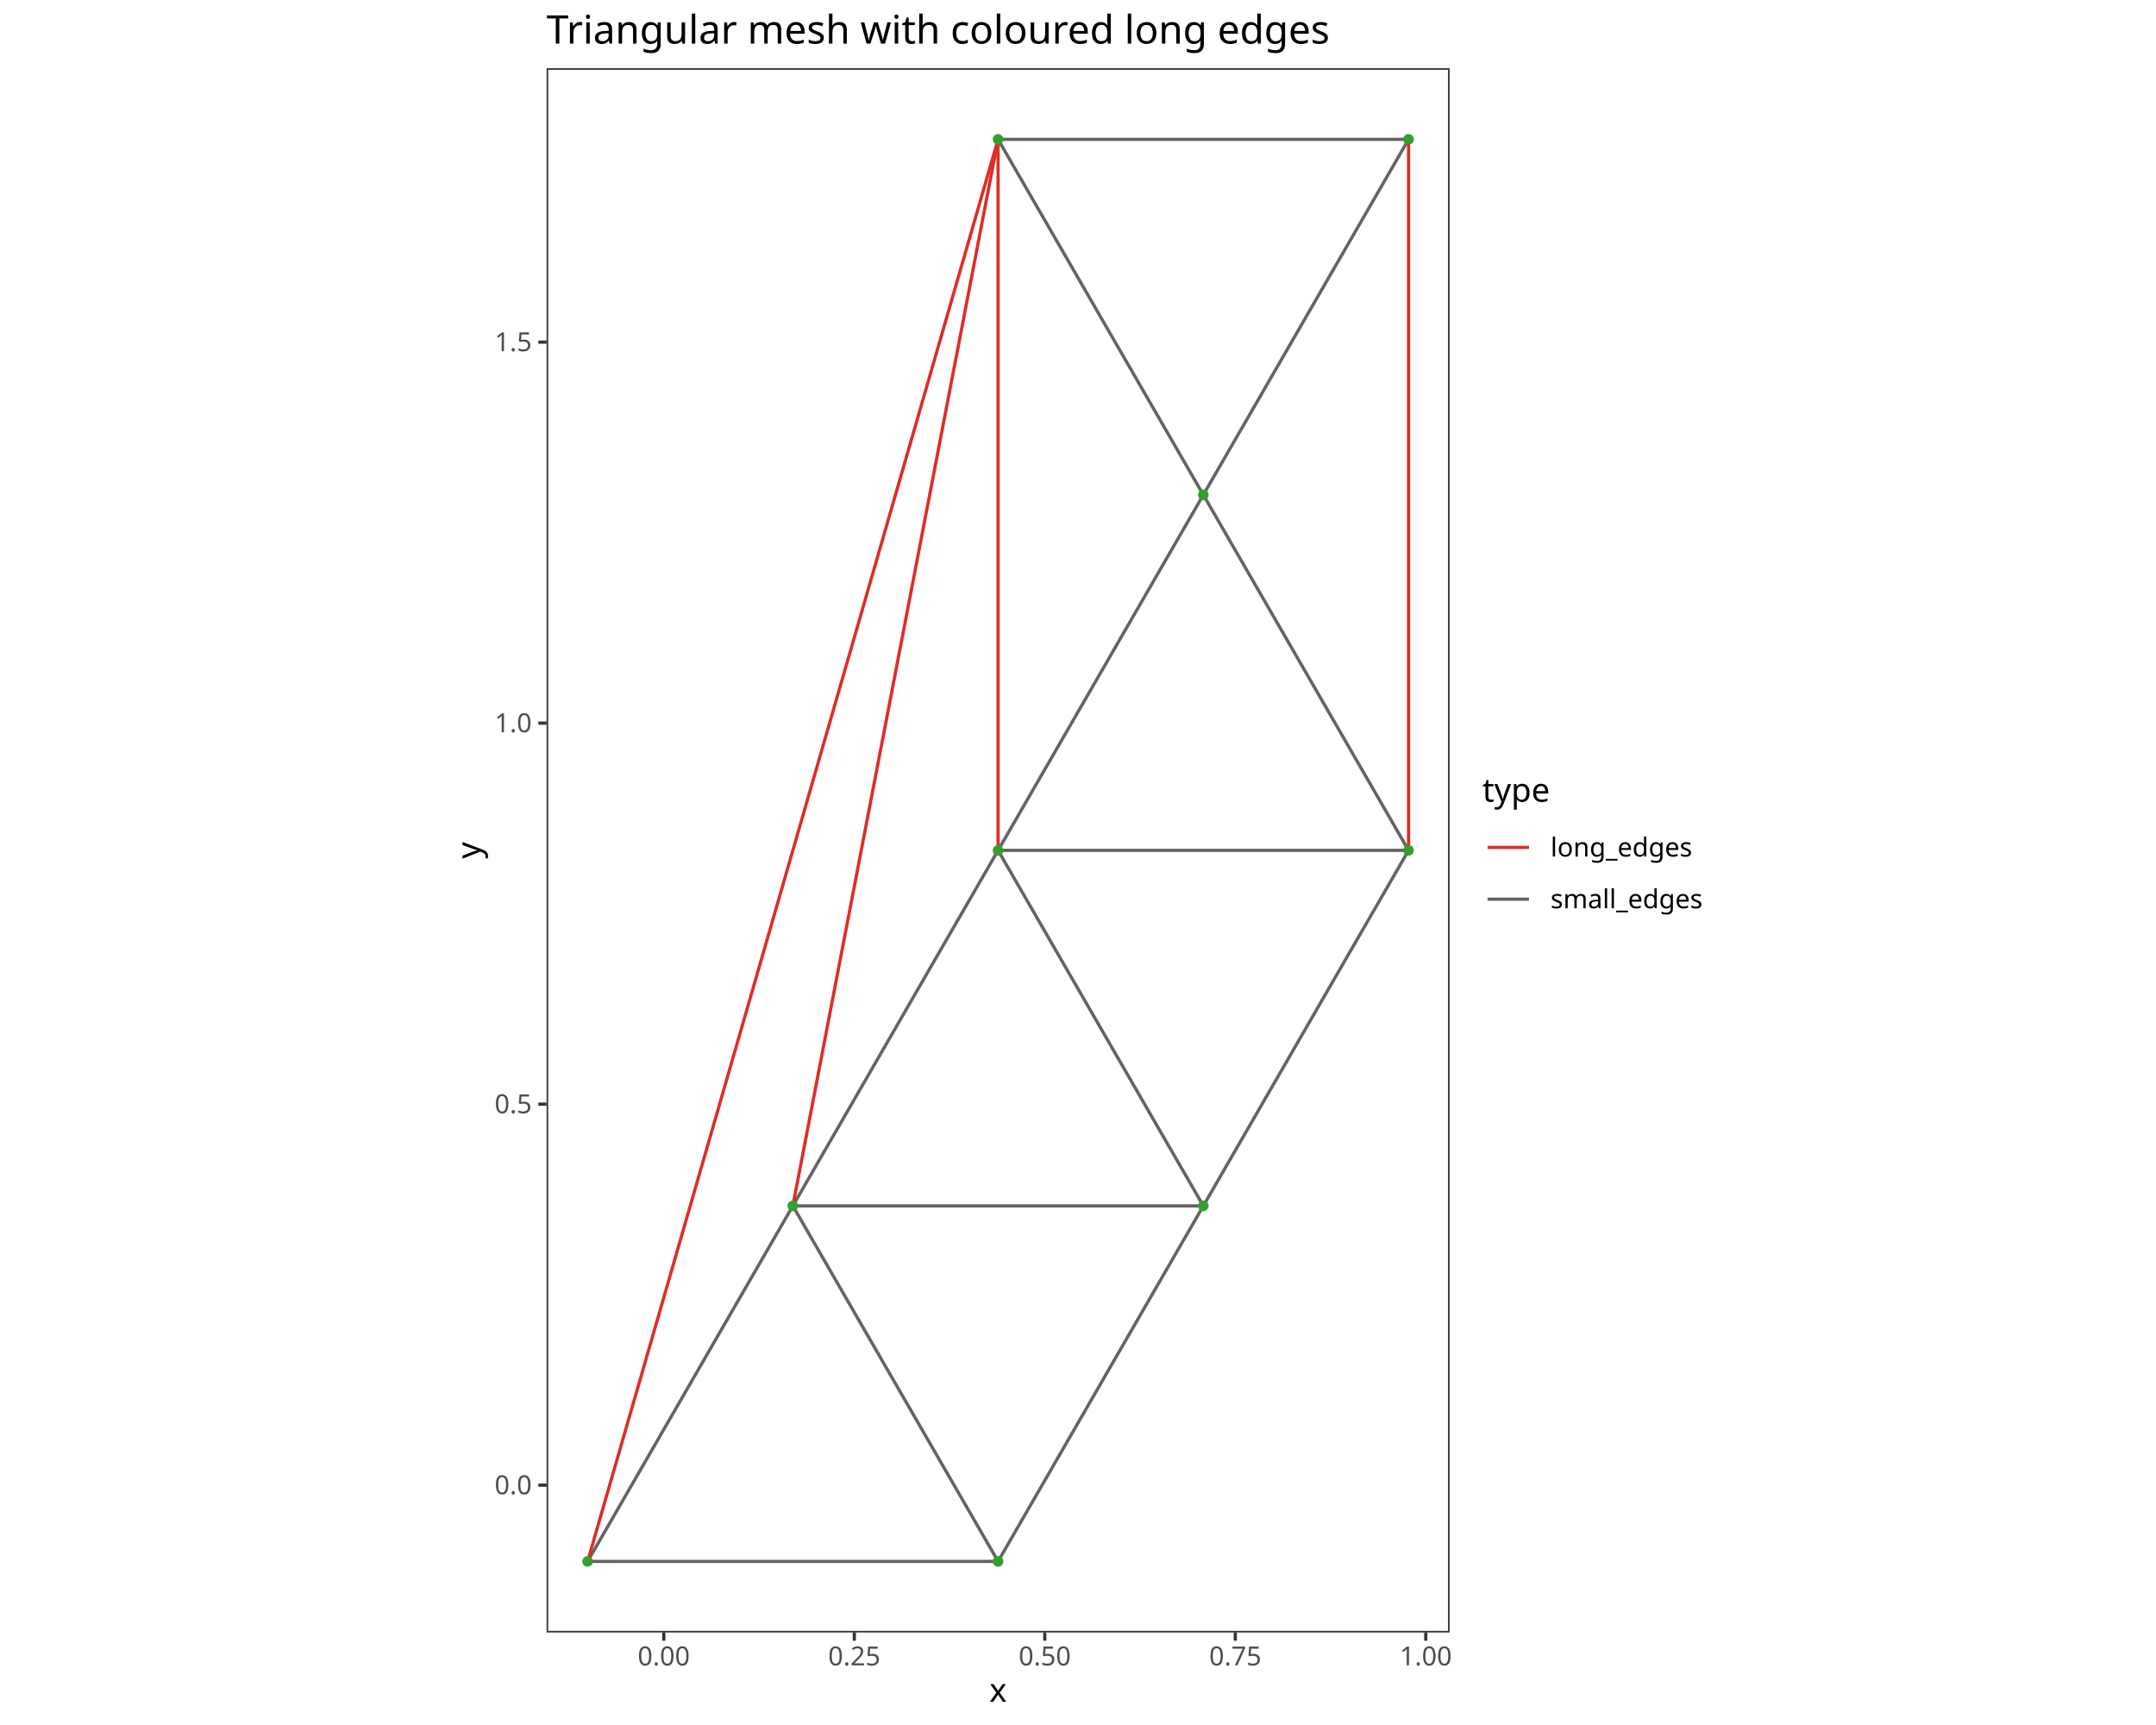
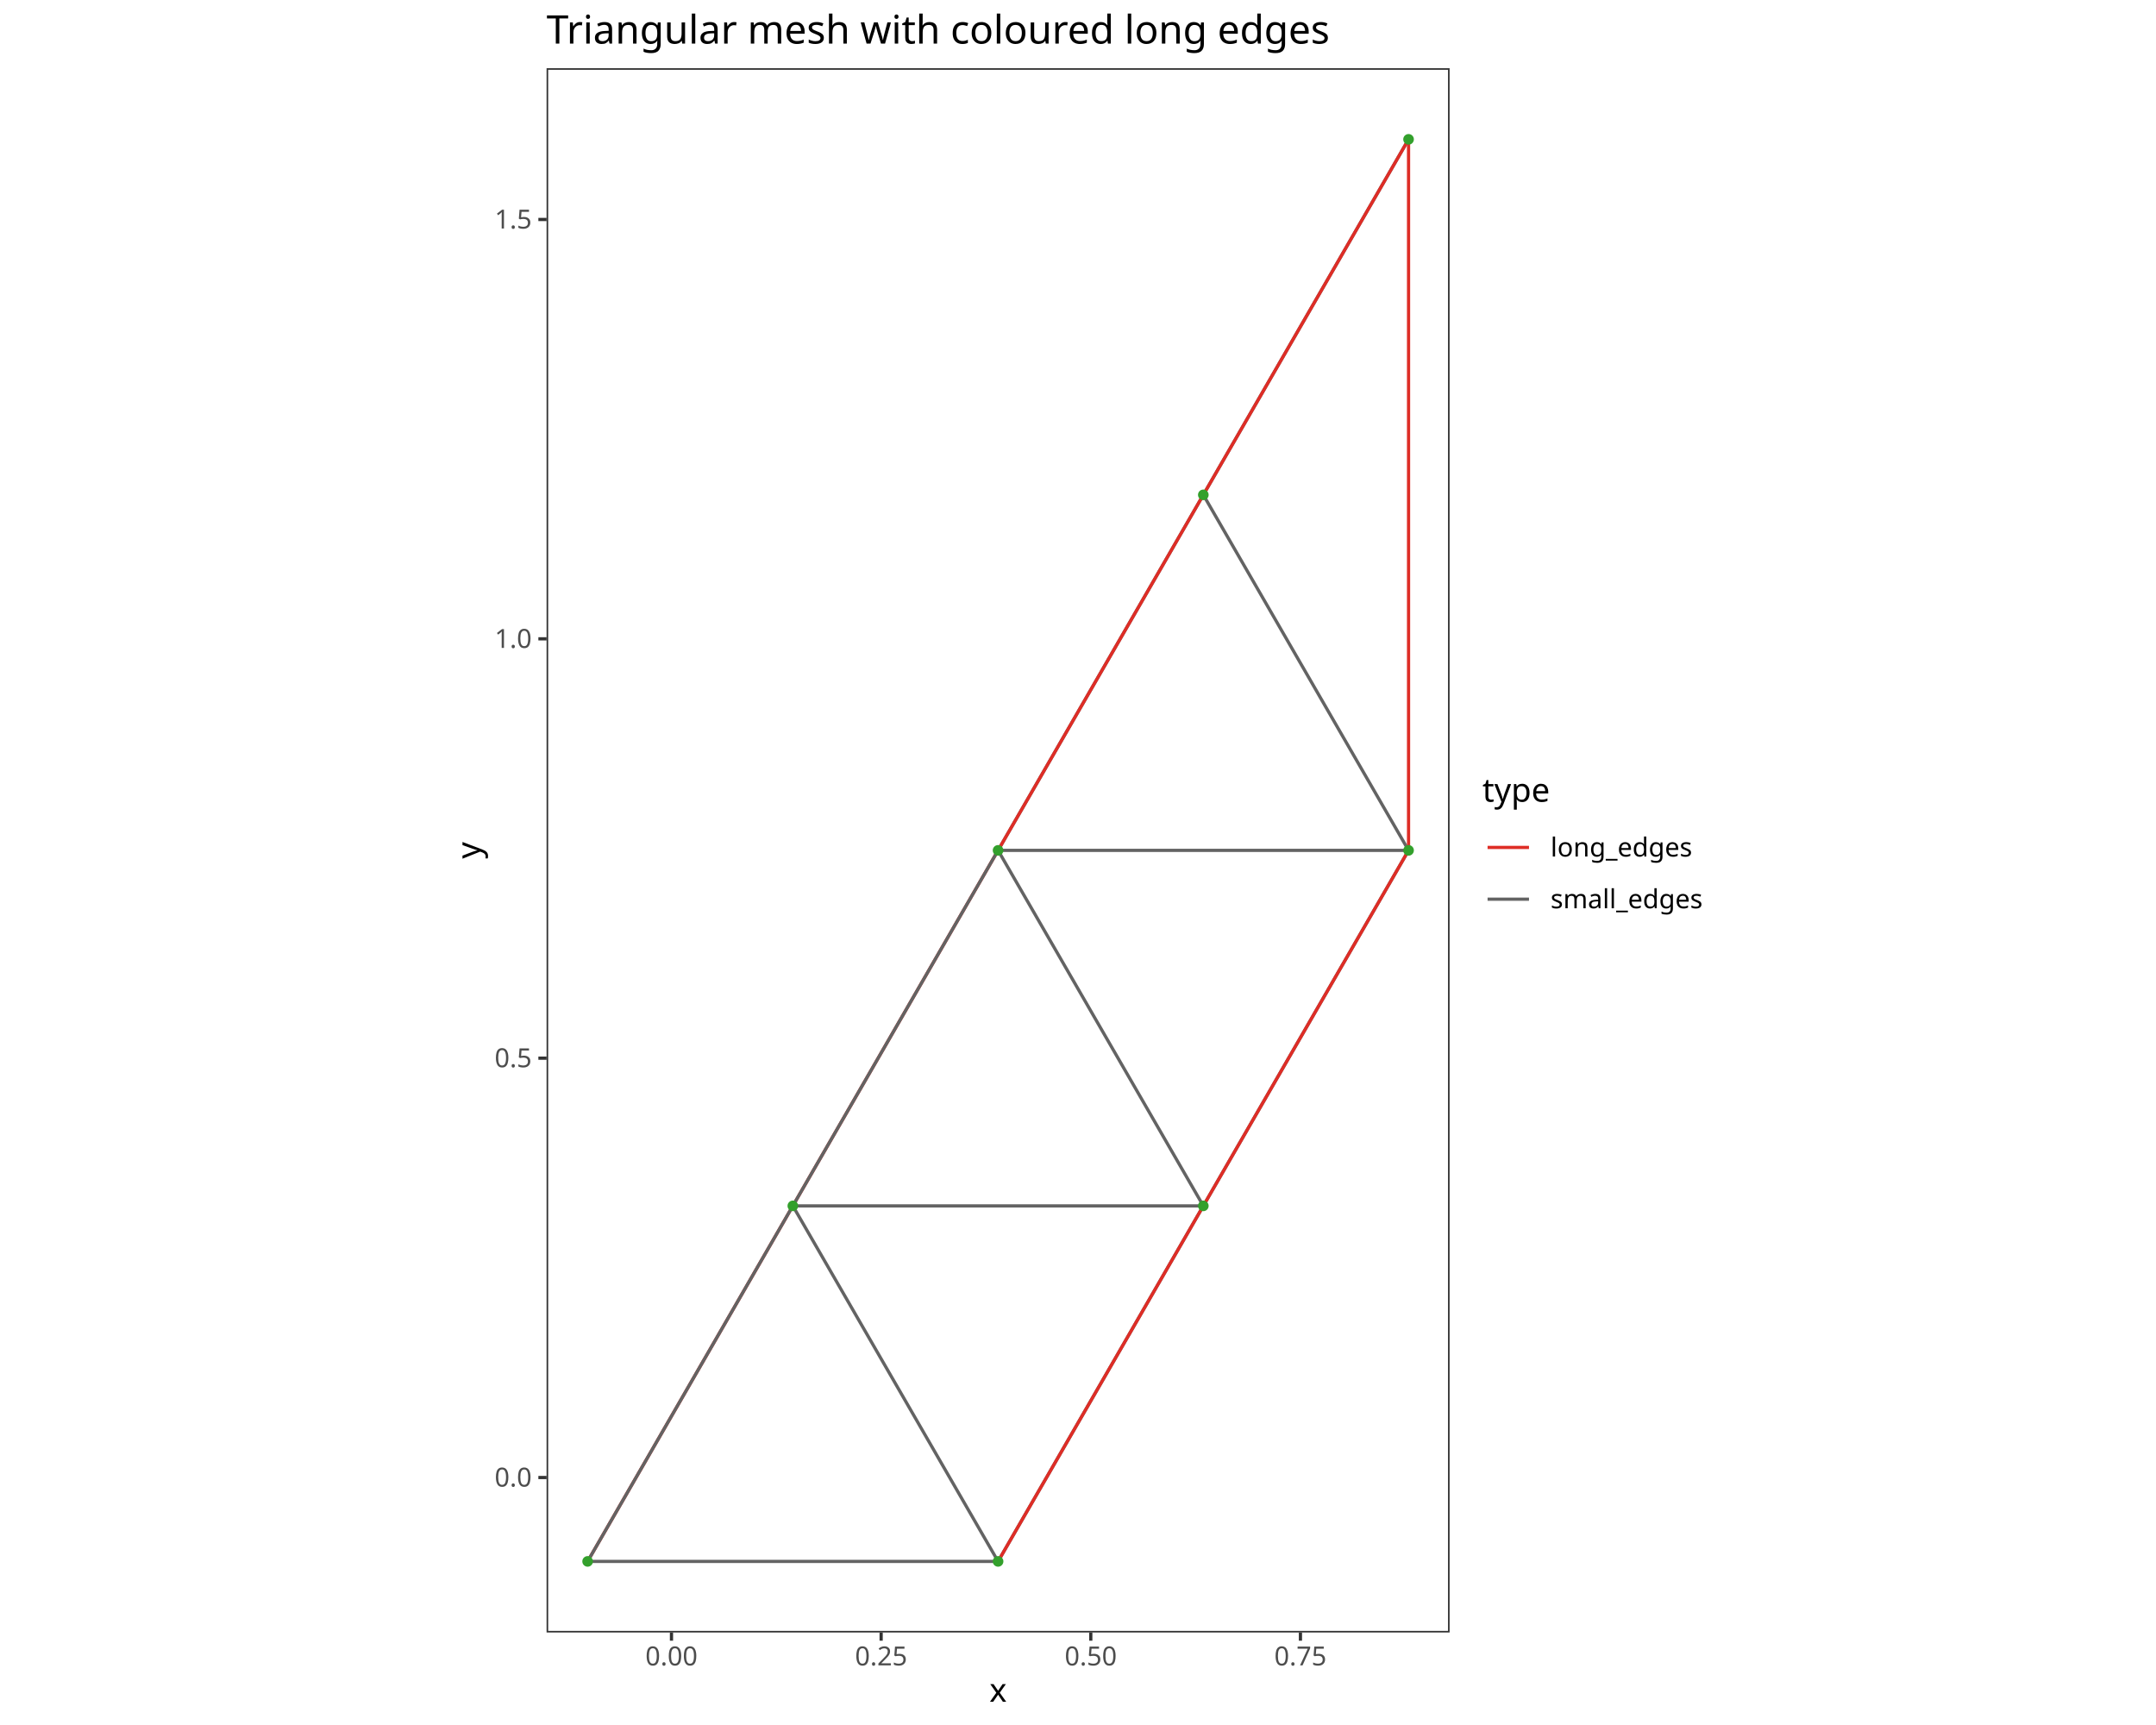
<svg xmlns="http://www.w3.org/2000/svg" class="svglite" data-engine-version="2.0" width="720.00pt" height="576.00pt" viewBox="0 0 720.00 576.00">
  <defs>
    <style type="text/css">
    .svglite line, .svglite polyline, .svglite polygon, .svglite path, .svglite rect, .svglite circle {
      fill: none;
      stroke: #000000;
      stroke-linecap: round;
      stroke-linejoin: round;
      stroke-miterlimit: 10.00;
    }
  </style>
  </defs>
  <rect width="100%" height="100%" style="stroke: none; fill: #FFFFFF;" />
  <defs>
    <clipPath id="cpMC4wMHw3MjAuMDB8MC4wMHw1NzYuMDA=">
      <rect x="0.00" y="0.00" width="720.00" height="576.00" />
    </clipPath>
  </defs>
  <g clip-path="url(#cpMC4wMHw3MjAuMDB8MC4wMHw1NzYuMDA=)">
</g>
  <defs>
    <clipPath id="cpMTQ3LjI5fDU3Mi43MXwwLjAwfDU3Ni4wMA==">
      <rect x="147.29" y="0.00" width="425.42" height="576.00" />
    </clipPath>
  </defs>
  <g clip-path="url(#cpMTQ3LjI5fDU3Mi43MXwwLjAwfDU3Ni4wMA==)">
    <rect x="147.29" y="0.00" width="425.42" height="576.00" style="stroke-width: 1.07; stroke: #FFFFFF; fill: #FFFFFF;" />
  </g>
  <g clip-path="url(#cpMC4wMHw3MjAuMDB8MC4wMHw1NzYuMDA=)">
</g>
  <defs>
    <clipPath id="cpMTgyLjUzfDQ4NC4xMHwyMi43OHw1NDUuMTE=">
      <rect x="182.53" y="22.78" width="301.57" height="522.33" />
    </clipPath>
  </defs>
  <g clip-path="url(#cpMTgyLjUzfDQ4NC4xMHwyMi43OHw1NDUuMTE=)">
    <rect x="182.53" y="22.78" width="301.57" height="522.33" style="stroke-width: 1.07; stroke: none; fill: #FFFFFF;" />
    <line x1="196.24" y1="521.37" x2="333.31" y2="521.37" style="stroke-width: 1.07; stroke: #636363; stroke-linecap: butt;" />
    <line x1="264.77" y1="402.66" x2="401.85" y2="402.66" style="stroke-width: 1.07; stroke: #636363; stroke-linecap: butt;" />
+     <line x1="196.24" y1="521.37" x2="333.31" y2="283.95" style="stroke-width: 1.07; stroke: #DE2D26; stroke-linecap: butt;" />
    <line x1="264.77" y1="402.66" x2="333.31" y2="283.95" style="stroke-width: 1.07; stroke: #636363; stroke-linecap: butt;" />
    <line x1="333.31" y1="283.95" x2="470.39" y2="283.95" style="stroke-width: 1.07; stroke: #636363; stroke-linecap: butt;" />
+     <line x1="401.85" y1="402.66" x2="470.39" y2="283.95" style="stroke-width: 1.07; stroke: #636363; stroke-linecap: butt;" />
    <line x1="333.31" y1="283.95" x2="401.85" y2="165.24" style="stroke-width: 1.07; stroke: #636363; stroke-linecap: butt;" />
-     <line x1="264.77" y1="402.66" x2="333.31" y2="46.53" style="stroke-width: 1.07; stroke: #DE2D26; stroke-linecap: butt;" />
-     <line x1="333.31" y1="283.95" x2="333.31" y2="46.53" style="stroke-width: 1.07; stroke: #DE2D26; stroke-linecap: butt;" />
-     <line x1="333.31" y1="46.53" x2="470.39" y2="46.53" style="stroke-width: 1.07; stroke: #636363; stroke-linecap: butt;" />
    <line x1="401.85" y1="165.24" x2="470.39" y2="46.53" style="stroke-width: 1.07; stroke: #636363; stroke-linecap: butt;" />
    <line x1="196.24" y1="521.37" x2="264.77" y2="402.66" style="stroke-width: 1.07; stroke: #636363; stroke-linecap: butt;" />
    <line x1="333.31" y1="521.37" x2="401.85" y2="402.66" style="stroke-width: 1.07; stroke: #636363; stroke-linecap: butt;" />
    <line x1="401.85" y1="402.66" x2="333.31" y2="283.95" style="stroke-width: 1.07; stroke: #636363; stroke-linecap: butt;" />
-     <line x1="401.85" y1="402.66" x2="470.39" y2="283.95" style="stroke-width: 1.07; stroke: #636363; stroke-linecap: butt;" />
+     <line x1="333.31" y1="521.37" x2="470.39" y2="283.95" style="stroke-width: 1.07; stroke: #DE2D26; stroke-linecap: butt;" />
    <line x1="470.39" y1="283.95" x2="401.85" y2="165.24" style="stroke-width: 1.07; stroke: #636363; stroke-linecap: butt;" />
-     <line x1="401.85" y1="165.24" x2="333.31" y2="46.53" style="stroke-width: 1.07; stroke: #636363; stroke-linecap: butt;" />
+     <line x1="333.31" y1="283.95" x2="470.39" y2="46.53" style="stroke-width: 1.07; stroke: #DE2D26; stroke-linecap: butt;" />
    <line x1="470.39" y1="283.95" x2="470.39" y2="46.53" style="stroke-width: 1.07; stroke: #DE2D26; stroke-linecap: butt;" />
    <line x1="333.31" y1="521.37" x2="264.77" y2="402.66" style="stroke-width: 1.07; stroke: #636363; stroke-linecap: butt;" />
-     <line x1="196.24" y1="521.37" x2="333.31" y2="46.53" style="stroke-width: 1.07; stroke: #DE2D26; stroke-linecap: butt;" />
    <circle cx="196.24" cy="521.37" r="1.42" style="stroke-width: 0.71; stroke: #33A02C; fill: #33A02C;" />
    <circle cx="264.77" cy="402.66" r="1.42" style="stroke-width: 0.71; stroke: #33A02C; fill: #33A02C;" />
    <circle cx="333.31" cy="283.95" r="1.42" style="stroke-width: 0.71; stroke: #33A02C; fill: #33A02C;" />
-     <circle cx="333.31" cy="46.53" r="1.42" style="stroke-width: 0.71; stroke: #33A02C; fill: #33A02C;" />
+     <circle cx="401.85" cy="402.66" r="1.42" style="stroke-width: 0.71; stroke: #33A02C; fill: #33A02C;" />
    <circle cx="401.85" cy="165.24" r="1.42" style="stroke-width: 0.71; stroke: #33A02C; fill: #33A02C;" />
    <circle cx="333.31" cy="521.37" r="1.42" style="stroke-width: 0.71; stroke: #33A02C; fill: #33A02C;" />
-     <circle cx="401.85" cy="402.66" r="1.42" style="stroke-width: 0.71; stroke: #33A02C; fill: #33A02C;" />
    <circle cx="470.39" cy="283.95" r="1.42" style="stroke-width: 0.71; stroke: #33A02C; fill: #33A02C;" />
    <circle cx="470.39" cy="46.53" r="1.42" style="stroke-width: 0.71; stroke: #33A02C; fill: #33A02C;" />
    <rect x="182.53" y="22.78" width="301.57" height="522.33" style="stroke-width: 1.07; stroke: #333333;" />
  </g>
  <g clip-path="url(#cpMC4wMHw3MjAuMDB8MC4wMHw1NzYuMDA=)">
-     <text x="177.60" y="498.95" text-anchor="end" style="font-size: 8.80px; fill: #4D4D4D; font-family: sans;" textLength="12.23px" lengthAdjust="spacingAndGlyphs">0.0</text>
-     <text x="177.60" y="371.72" text-anchor="end" style="font-size: 8.80px; fill: #4D4D4D; font-family: sans;" textLength="12.23px" lengthAdjust="spacingAndGlyphs">0.5</text>
-     <text x="177.60" y="244.49" text-anchor="end" style="font-size: 8.80px; fill: #4D4D4D; font-family: sans;" textLength="12.23px" lengthAdjust="spacingAndGlyphs">1.0</text>
-     <text x="177.60" y="117.26" text-anchor="end" style="font-size: 8.80px; fill: #4D4D4D; font-family: sans;" textLength="12.23px" lengthAdjust="spacingAndGlyphs">1.5</text>
-     <polyline points="179.79,495.92 182.53,495.92 " style="stroke-width: 1.07; stroke: #333333; stroke-linecap: butt;" />
-     <polyline points="179.79,368.69 182.53,368.69 " style="stroke-width: 1.07; stroke: #333333; stroke-linecap: butt;" />
-     <polyline points="179.79,241.46 182.53,241.46 " style="stroke-width: 1.07; stroke: #333333; stroke-linecap: butt;" />
-     <polyline points="179.79,114.24 182.53,114.24 " style="stroke-width: 1.07; stroke: #333333; stroke-linecap: butt;" />
-     <polyline points="221.68,547.85 221.68,545.11 " style="stroke-width: 1.07; stroke: #333333; stroke-linecap: butt;" />
-     <polyline points="285.30,547.85 285.30,545.11 " style="stroke-width: 1.07; stroke: #333333; stroke-linecap: butt;" />
-     <polyline points="348.91,547.85 348.91,545.11 " style="stroke-width: 1.07; stroke: #333333; stroke-linecap: butt;" />
-     <polyline points="412.53,547.85 412.53,545.11 " style="stroke-width: 1.07; stroke: #333333; stroke-linecap: butt;" />
-     <polyline points="476.14,547.85 476.14,545.11 " style="stroke-width: 1.07; stroke: #333333; stroke-linecap: butt;" />
-     <text x="221.68" y="556.10" text-anchor="middle" style="font-size: 8.80px; fill: #4D4D4D; font-family: sans;" textLength="17.13px" lengthAdjust="spacingAndGlyphs">0.00</text>
-     <text x="285.30" y="556.10" text-anchor="middle" style="font-size: 8.80px; fill: #4D4D4D; font-family: sans;" textLength="17.13px" lengthAdjust="spacingAndGlyphs">0.25</text>
-     <text x="348.91" y="556.10" text-anchor="middle" style="font-size: 8.80px; fill: #4D4D4D; font-family: sans;" textLength="17.13px" lengthAdjust="spacingAndGlyphs">0.50</text>
-     <text x="412.53" y="556.10" text-anchor="middle" style="font-size: 8.80px; fill: #4D4D4D; font-family: sans;" textLength="17.13px" lengthAdjust="spacingAndGlyphs">0.75</text>
-     <text x="476.14" y="556.10" text-anchor="middle" style="font-size: 8.80px; fill: #4D4D4D; font-family: sans;" textLength="17.13px" lengthAdjust="spacingAndGlyphs">1.00</text>
+     <text x="177.60" y="496.39" text-anchor="end" style="font-size: 8.80px; fill: #4D4D4D; font-family: sans;" textLength="12.23px" lengthAdjust="spacingAndGlyphs">0.0</text>
+     <text x="177.60" y="356.36" text-anchor="end" style="font-size: 8.80px; fill: #4D4D4D; font-family: sans;" textLength="12.23px" lengthAdjust="spacingAndGlyphs">0.5</text>
+     <text x="177.60" y="216.34" text-anchor="end" style="font-size: 8.80px; fill: #4D4D4D; font-family: sans;" textLength="12.23px" lengthAdjust="spacingAndGlyphs">1.0</text>
+     <text x="177.60" y="76.31" text-anchor="end" style="font-size: 8.80px; fill: #4D4D4D; font-family: sans;" textLength="12.23px" lengthAdjust="spacingAndGlyphs">1.5</text>
+     <polyline points="179.79,493.36 182.53,493.36 " style="stroke-width: 1.07; stroke: #333333; stroke-linecap: butt;" />
+     <polyline points="179.79,353.34 182.53,353.34 " style="stroke-width: 1.07; stroke: #333333; stroke-linecap: butt;" />
+     <polyline points="179.79,213.31 182.53,213.31 " style="stroke-width: 1.07; stroke: #333333; stroke-linecap: butt;" />
+     <polyline points="179.79,73.28 182.53,73.28 " style="stroke-width: 1.07; stroke: #333333; stroke-linecap: butt;" />
+     <polyline points="224.24,547.85 224.24,545.11 " style="stroke-width: 1.07; stroke: #333333; stroke-linecap: butt;" />
+     <polyline points="294.26,547.85 294.26,545.11 " style="stroke-width: 1.07; stroke: #333333; stroke-linecap: butt;" />
+     <polyline points="364.27,547.85 364.27,545.11 " style="stroke-width: 1.07; stroke: #333333; stroke-linecap: butt;" />
+     <polyline points="434.28,547.85 434.28,545.11 " style="stroke-width: 1.07; stroke: #333333; stroke-linecap: butt;" />
+     <text x="224.24" y="556.10" text-anchor="middle" style="font-size: 8.80px; fill: #4D4D4D; font-family: sans;" textLength="17.13px" lengthAdjust="spacingAndGlyphs">0.00</text>
+     <text x="294.26" y="556.10" text-anchor="middle" style="font-size: 8.80px; fill: #4D4D4D; font-family: sans;" textLength="17.13px" lengthAdjust="spacingAndGlyphs">0.25</text>
+     <text x="364.27" y="556.10" text-anchor="middle" style="font-size: 8.80px; fill: #4D4D4D; font-family: sans;" textLength="17.13px" lengthAdjust="spacingAndGlyphs">0.50</text>
+     <text x="434.28" y="556.10" text-anchor="middle" style="font-size: 8.80px; fill: #4D4D4D; font-family: sans;" textLength="17.13px" lengthAdjust="spacingAndGlyphs">0.75</text>
    <text x="333.31" y="568.24" text-anchor="middle" style="font-size: 11.00px; font-family: sans;" textLength="5.50px" lengthAdjust="spacingAndGlyphs">x</text>
    <text transform="translate(160.34,283.95) rotate(-90)" text-anchor="middle" style="font-size: 11.00px; font-family: sans;" textLength="5.50px" lengthAdjust="spacingAndGlyphs">y</text>
    <rect x="495.05" y="259.00" width="72.17" height="49.89" style="stroke-width: 1.07; stroke: none; fill: #FFFFFF;" />
    <text x="495.05" y="267.71" style="font-size: 11.00px; font-family: sans;" textLength="20.80px" lengthAdjust="spacingAndGlyphs">type</text>
    <rect x="495.05" y="274.33" width="17.28" height="17.28" style="stroke-width: 1.07; stroke: none; fill: #FFFFFF;" />
    <line x1="496.78" y1="282.97" x2="510.61" y2="282.97" style="stroke-width: 1.07; stroke: #DE2D26; stroke-linecap: butt;" />
    <rect x="495.05" y="291.61" width="17.28" height="17.28" style="stroke-width: 1.07; stroke: none; fill: #FFFFFF;" />
    <line x1="496.78" y1="300.25" x2="510.61" y2="300.25" style="stroke-width: 1.07; stroke: #636363; stroke-linecap: butt;" />
    <text x="517.81" y="286.00" style="font-size: 8.80px; font-family: sans;" textLength="45.51px" lengthAdjust="spacingAndGlyphs">long_edges</text>
    <text x="517.81" y="303.28" style="font-size: 8.80px; font-family: sans;" textLength="49.42px" lengthAdjust="spacingAndGlyphs">small_edges</text>
    <text x="182.53" y="14.56" style="font-size: 13.20px; font-family: sans;" textLength="245.09px" lengthAdjust="spacingAndGlyphs">Triangular mesh with coloured long edges</text>
  </g>
</svg>
